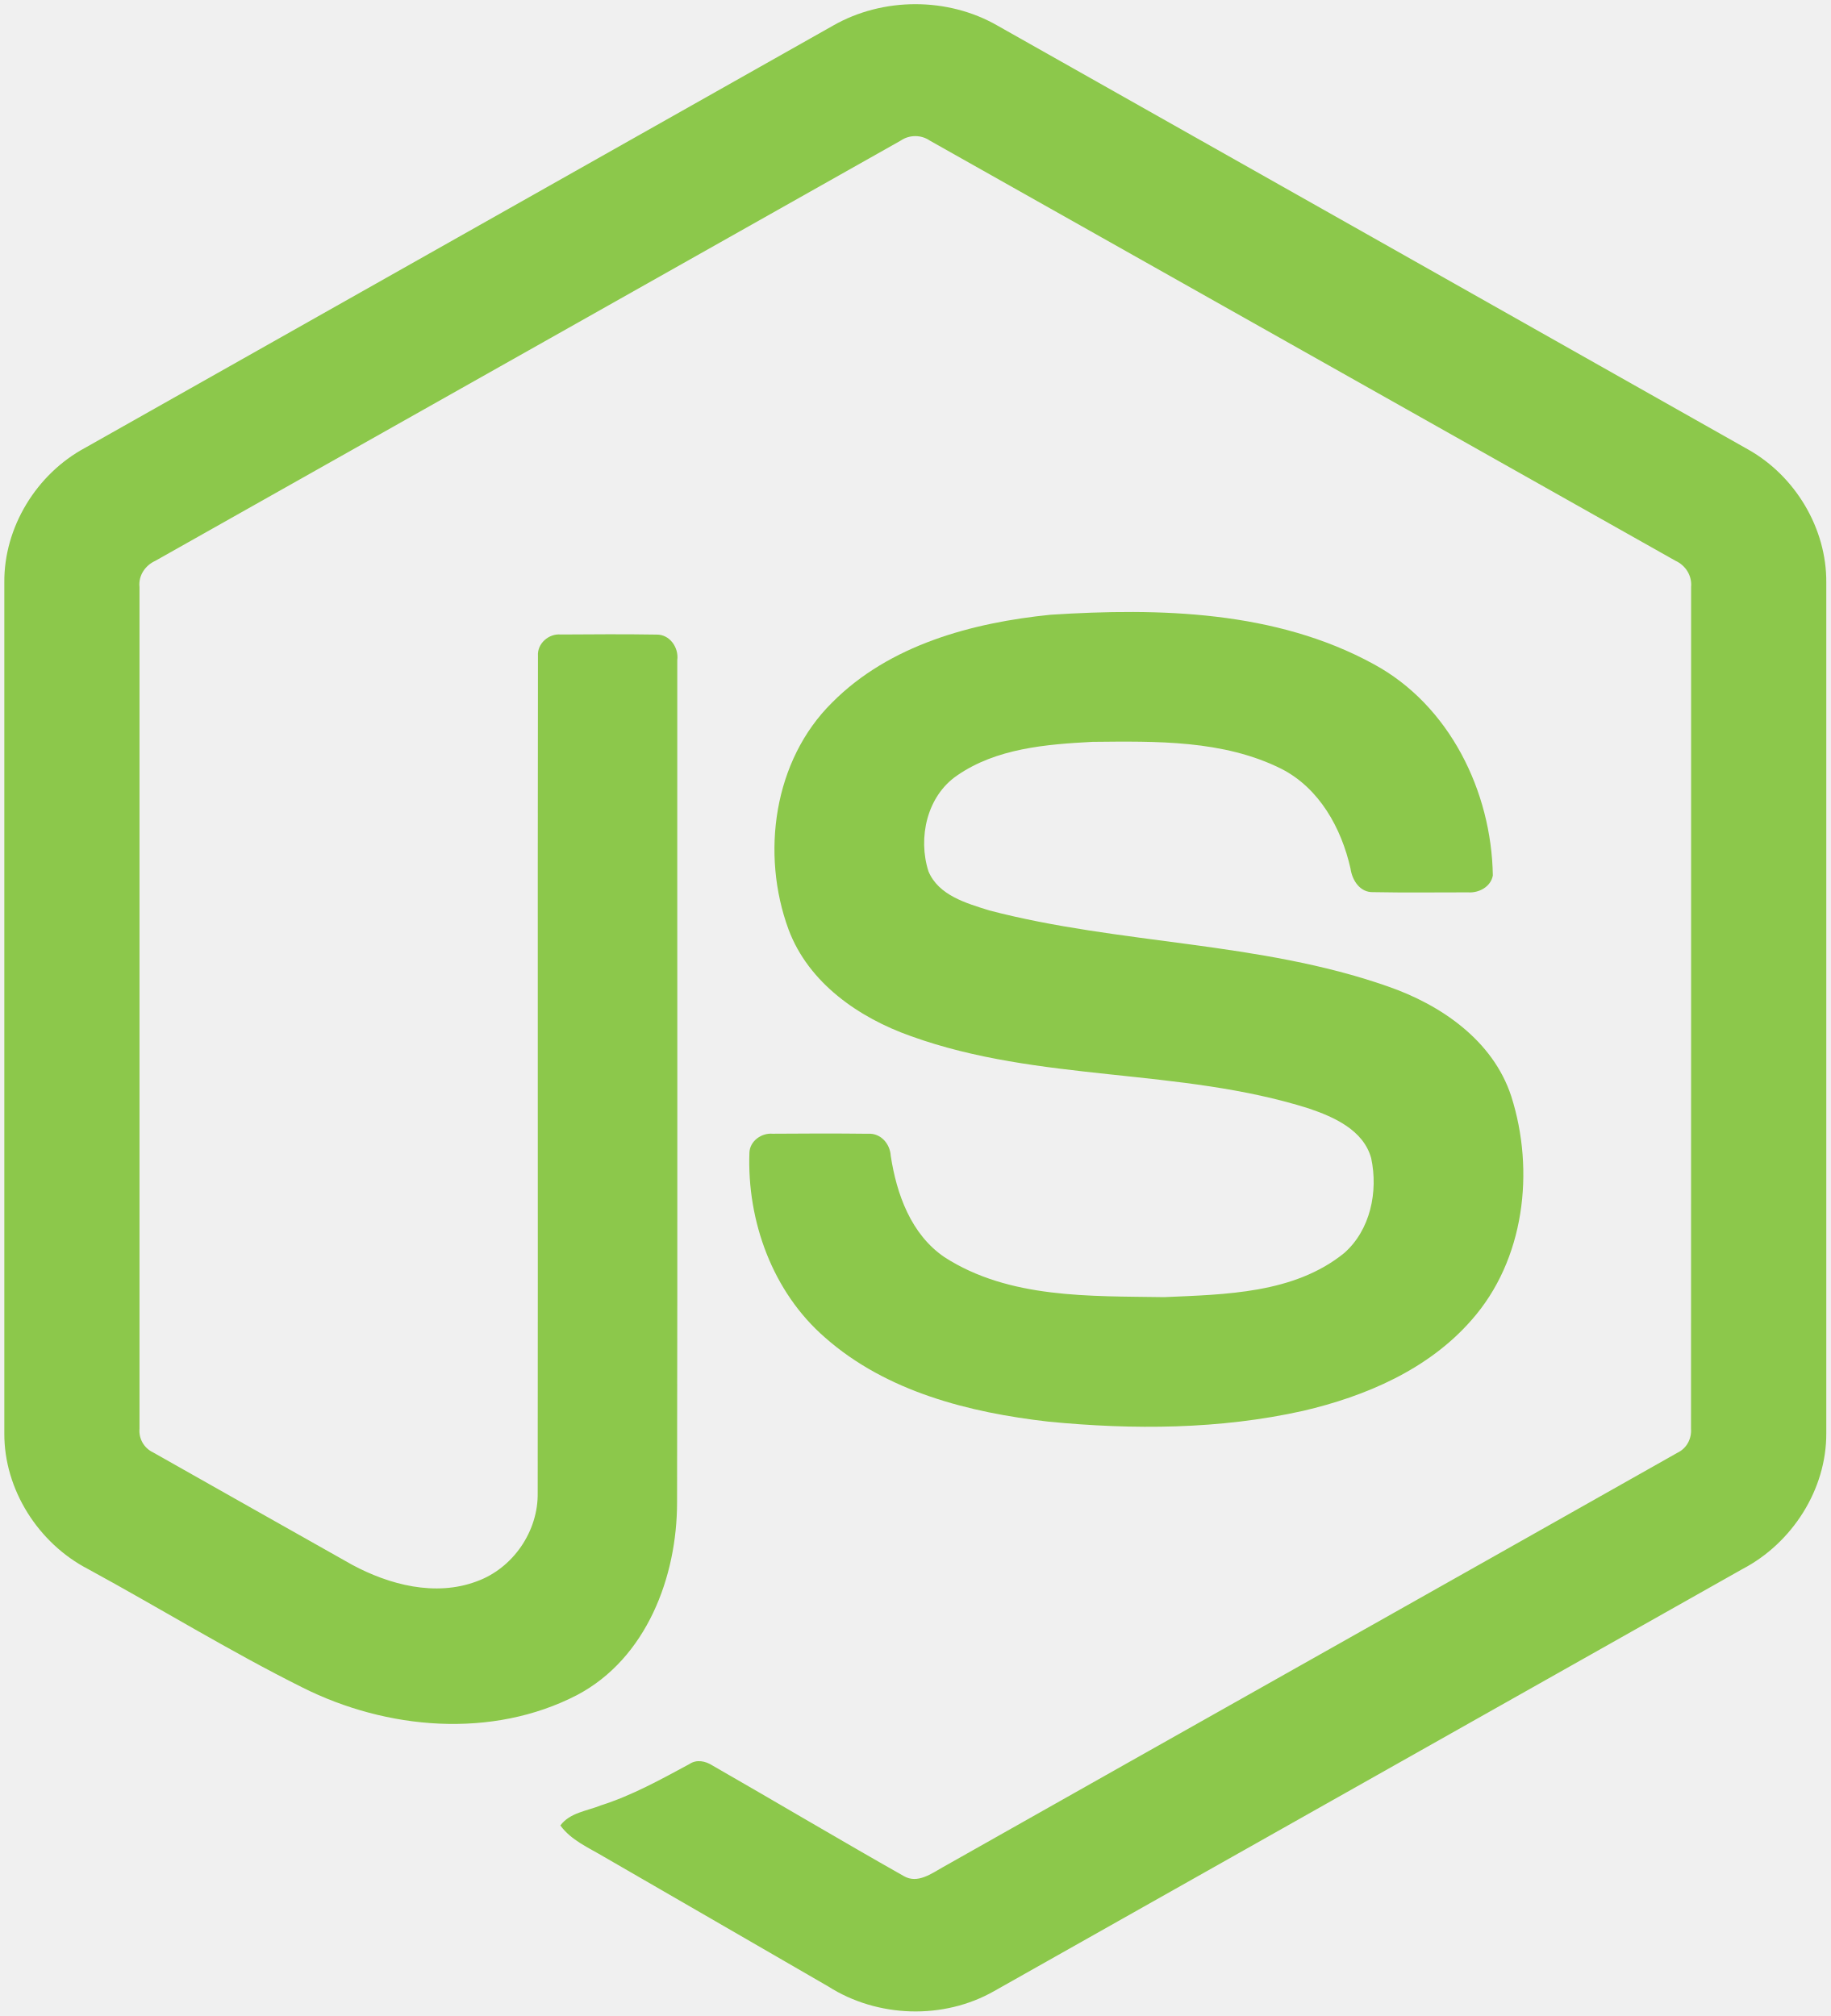
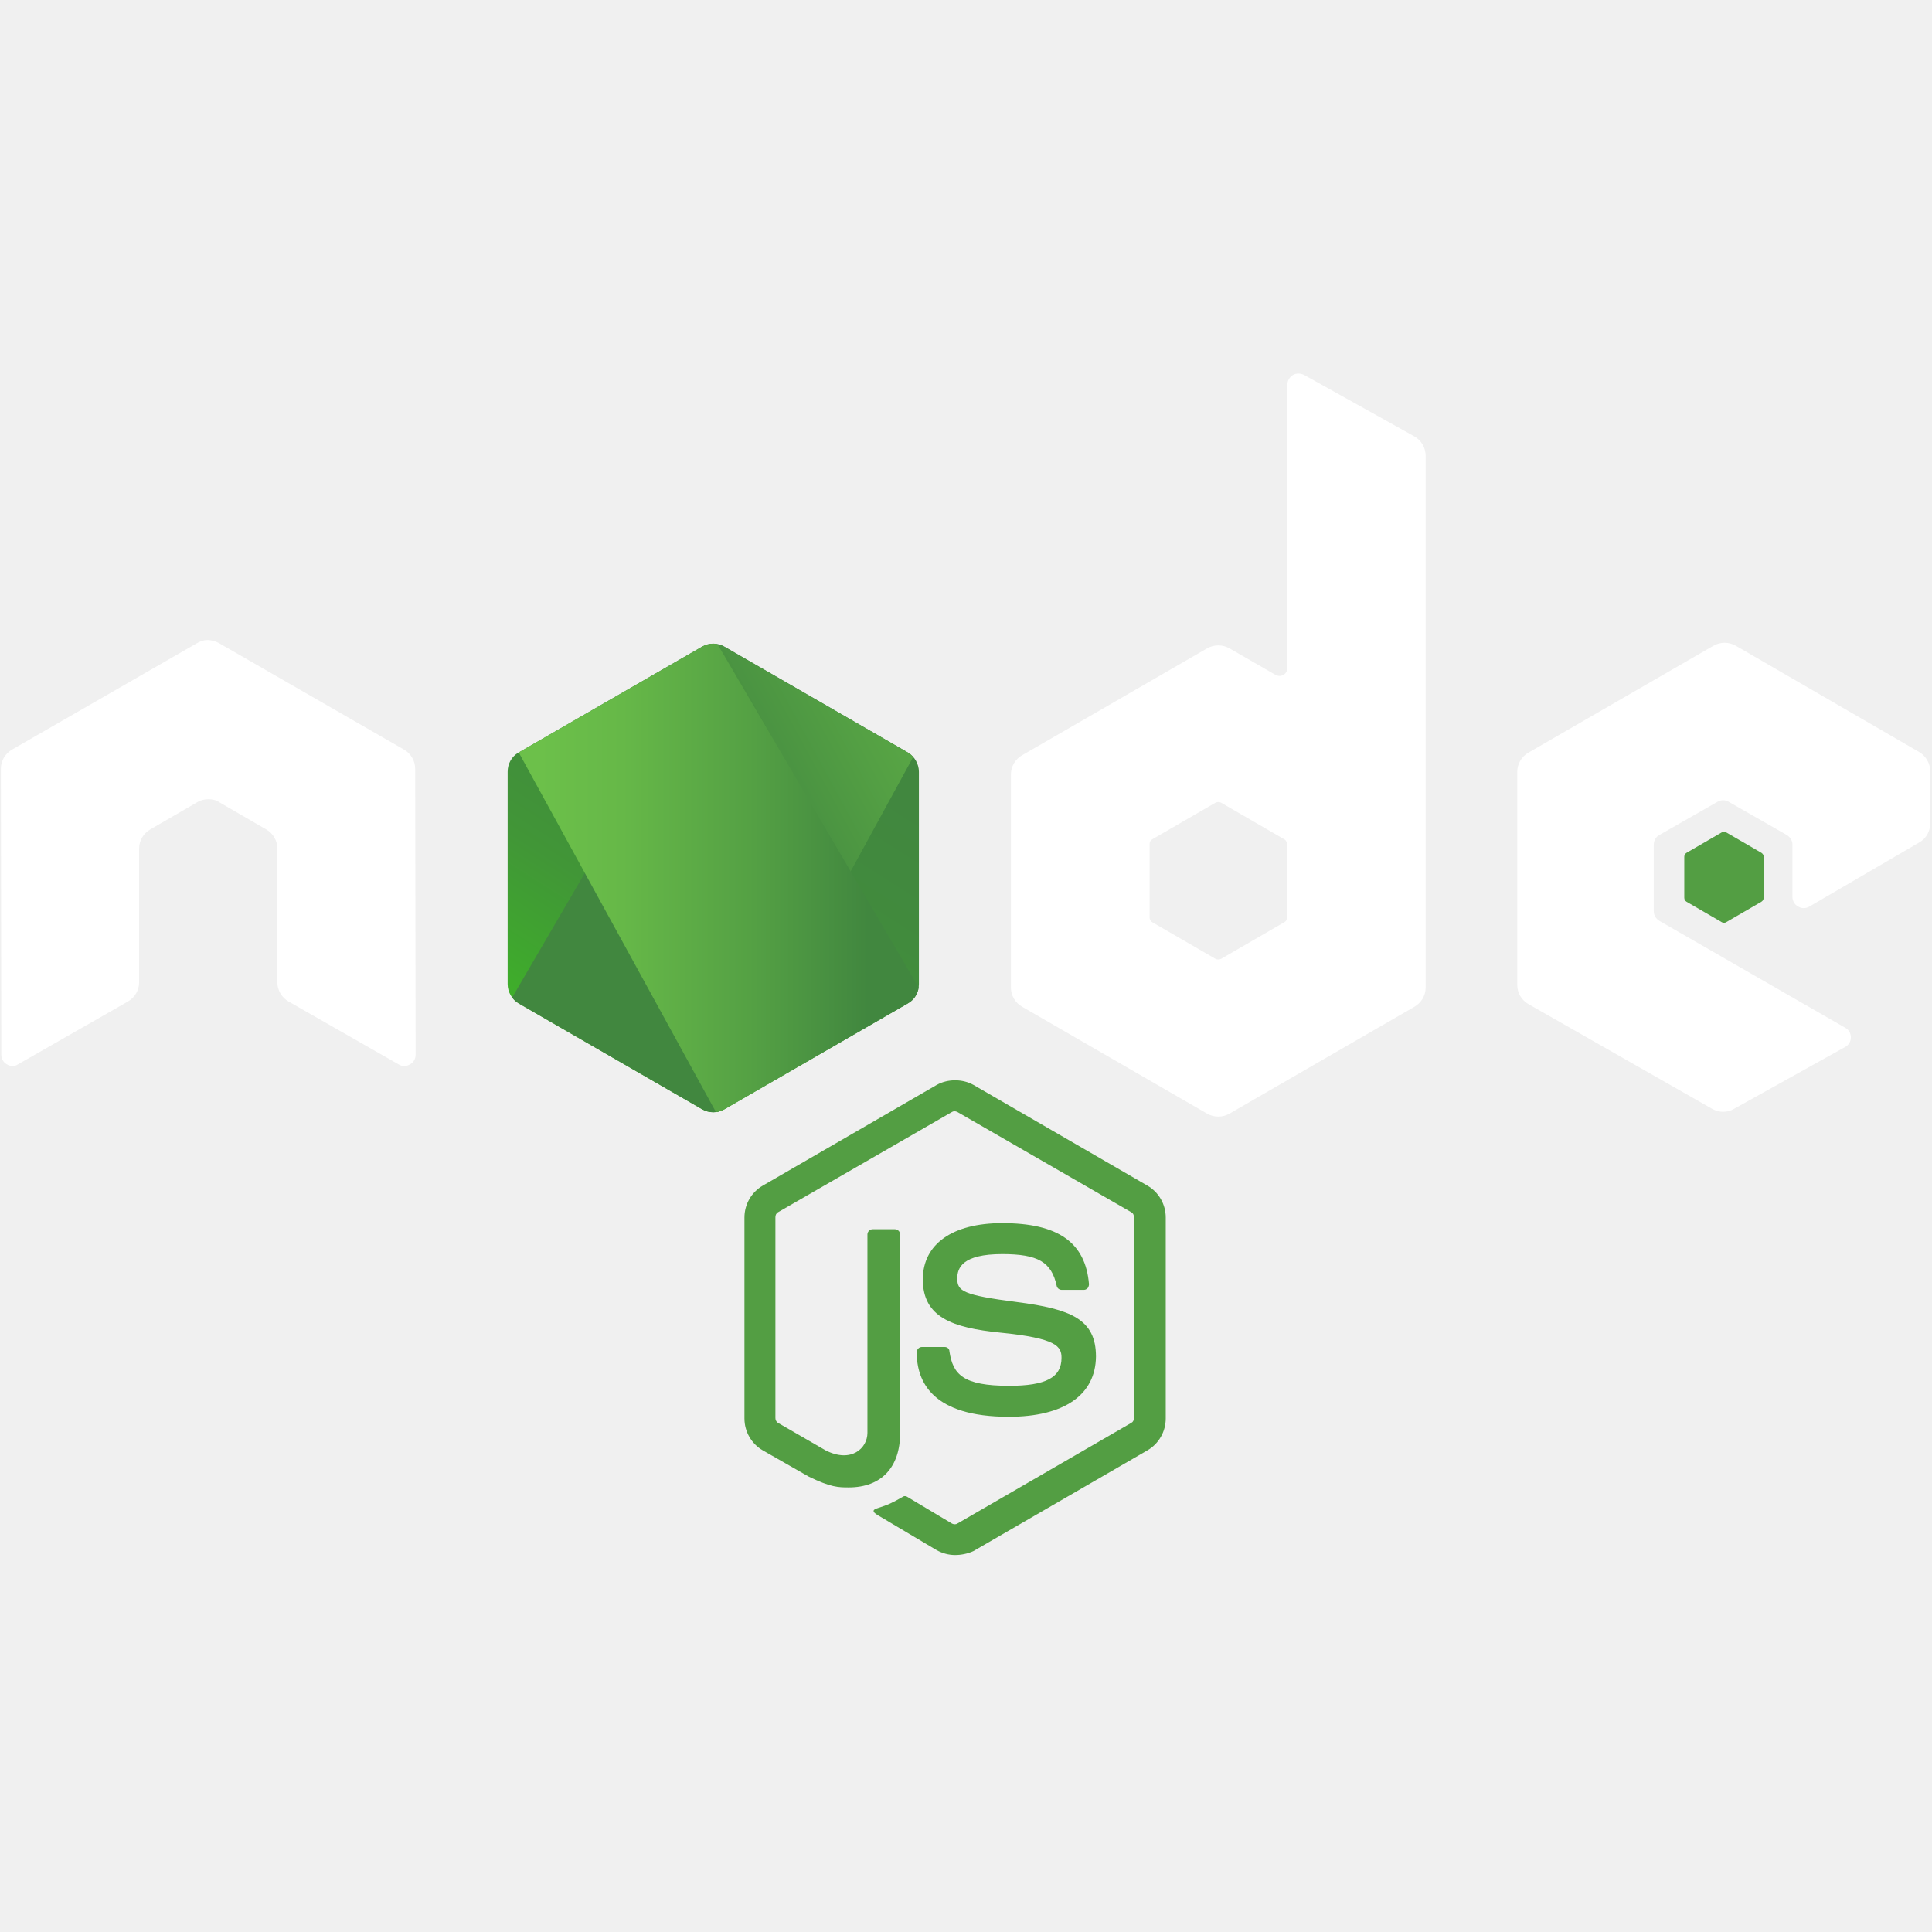
- <svg xmlns="http://www.w3.org/2000/svg" width="2270" height="2500" viewBox="0 0 256 282" preserveAspectRatio="xMinYMin meet">
-   <g fill="#8CC84B">
-     <path d="M116.504 3.58c6.962-3.985 16.03-4.003 22.986 0 34.995 19.774 70.001 39.517 104.99 59.303 6.581 3.707 10.983 11.031 10.916 18.614v118.968c.049 7.897-4.788 15.396-11.731 19.019-34.88 19.665-69.742 39.354-104.616 59.019-7.106 4.063-16.356 3.75-23.24-.646-10.457-6.062-20.932-12.094-31.39-18.15-2.137-1.274-4.546-2.288-6.055-4.36 1.334-1.798 3.719-2.022 5.657-2.807 4.365-1.388 8.374-3.616 12.384-5.778 1.014-.694 2.252-.428 3.224.193 8.942 5.127 17.805 10.403 26.777 15.481 1.914 1.105 3.852-.362 5.488-1.274 34.228-19.345 68.498-38.617 102.72-57.968 1.268-.61 1.969-1.956 1.866-3.345.024-39.245.006-78.497.012-117.742.145-1.576-.767-3.025-2.192-3.67-34.759-19.575-69.5-39.18-104.253-58.76a3.621 3.621 0 0 0-4.094-.006C91.2 39.257 56.465 58.88 21.712 78.454c-1.42.646-2.373 2.071-2.204 3.653.006 39.245 0 78.497 0 117.748a3.329 3.329 0 0 0 1.89 3.303c9.274 5.259 18.56 10.481 27.84 15.722 5.228 2.814 11.647 4.486 17.407 2.33 5.083-1.823 8.646-7.01 8.549-12.407.048-39.016-.024-78.038.036-117.048-.127-1.732 1.516-3.163 3.2-3 4.456-.03 8.918-.06 13.374.012 1.86-.042 3.14 1.823 2.91 3.568-.018 39.263.048 78.527-.03 117.79.012 10.464-4.287 21.85-13.966 26.97-11.924 6.177-26.662 4.867-38.442-1.056-10.198-5.09-19.93-11.097-29.947-16.55C5.368 215.886.555 208.357.604 200.466V81.497c-.073-7.74 4.504-15.197 11.29-18.85C46.768 42.966 81.636 23.27 116.504 3.58z" />
-     <path d="M146.928 85.99c15.21-.979 31.493-.58 45.18 6.913 10.597 5.742 16.472 17.793 16.659 29.566-.296 1.588-1.956 2.464-3.472 2.355-4.413-.006-8.827.06-13.24-.03-1.872.072-2.96-1.654-3.195-3.309-1.268-5.633-4.34-11.212-9.642-13.929-8.139-4.075-17.576-3.87-26.451-3.785-6.479.344-13.446.905-18.935 4.715-4.214 2.886-5.494 8.712-3.99 13.404 1.418 3.369 5.307 4.456 8.489 5.458 18.33 4.794 37.754 4.317 55.734 10.626 7.444 2.572 14.726 7.572 17.274 15.366 3.333 10.446 1.872 22.932-5.56 31.318-6.027 6.901-14.805 10.657-23.56 12.697-11.647 2.597-23.734 2.663-35.562 1.51-11.122-1.268-22.696-4.19-31.282-11.768-7.342-6.375-10.928-16.308-10.572-25.895.085-1.619 1.697-2.748 3.248-2.615 4.444-.036 8.888-.048 13.332.006 1.775-.127 3.091 1.407 3.182 3.08.82 5.367 2.837 11 7.517 14.182 9.032 5.827 20.365 5.428 30.707 5.591 8.568-.38 18.186-.495 25.178-6.158 3.689-3.23 4.782-8.634 3.785-13.283-1.08-3.925-5.186-5.754-8.712-6.95-18.095-5.724-37.736-3.647-55.656-10.12-7.275-2.571-14.31-7.432-17.105-14.906-3.9-10.578-2.113-23.662 6.098-31.765 8.006-8.06 19.563-11.164 30.551-12.275z" />
+ <svg xmlns="http://www.w3.org/2000/svg" xmlns:xlink="http://www.w3.org/1999/xlink" width="512px" height="512px" viewBox="0 -99 512 512" preserveAspectRatio="xMidYMid">
+   <defs>
+     <linearGradient x1="68.188%" y1="17.487%" x2="27.823%" y2="89.755%" id="b">
+       <stop stop-color="#41873F" offset="0%" />
+       <stop stop-color="#418B3D" offset="32.88%" />
+       <stop stop-color="#419637" offset="63.52%" />
+       <stop stop-color="#3FA92D" offset="93.19%" />
+       <stop stop-color="#3FAE2A" offset="100%" />
+     </linearGradient>
+     <path id="a" d="M57.903 1.85a5.957 5.957 0 0 0-5.894 0L3.352 29.933c-1.85 1.04-2.89 3.005-2.89 5.085v56.286c0 2.08 1.156 4.045 2.89 5.085l48.657 28.085a5.957 5.957 0 0 0 5.894 0l48.658-28.085c1.849-1.04 2.89-3.005 2.89-5.085V35.019c0-2.08-1.157-4.045-2.89-5.085L57.903 1.85z" />
+     <linearGradient x1="43.277%" y1="55.169%" x2="159.245%" y2="-18.306%" id="d">
+       <stop stop-color="#41873F" offset="13.76%" />
+       <stop stop-color="#54A044" offset="40.32%" />
+       <stop stop-color="#66B848" offset="71.36%" />
+       <stop stop-color="#6CC04A" offset="90.81%" />
+     </linearGradient>
+     <linearGradient x1="-4413.77%" y1="13.43%" x2="5327.93%" y2="13.43%" id="e">
+       <stop stop-color="#6CC04A" offset="9.192%" />
+       <stop stop-color="#66B848" offset="28.64%" />
+       <stop stop-color="#54A044" offset="59.68%" />
+       <stop stop-color="#41873F" offset="86.24%" />
+     </linearGradient>
+     <linearGradient x1="-4.389%" y1="49.997%" x2="101.499%" y2="49.997%" id="f">
+       <stop stop-color="#6CC04A" offset="9.192%" />
+       <stop stop-color="#66B848" offset="28.64%" />
+       <stop stop-color="#54A044" offset="59.68%" />
+       <stop stop-color="#41873F" offset="86.24%" />
+     </linearGradient>
+     <linearGradient x1="-9713.77%" y1="36.21%" x2="27.93%" y2="36.21%" id="g">
+       <stop stop-color="#6CC04A" offset="9.192%" />
+       <stop stop-color="#66B848" offset="28.64%" />
+       <stop stop-color="#54A044" offset="59.68%" />
+       <stop stop-color="#41873F" offset="86.24%" />
+     </linearGradient>
+     <linearGradient x1="-103.861%" y1="50.275%" x2="100.797%" y2="50.275%" id="h">
+       <stop stop-color="#6CC04A" offset="9.192%" />
+       <stop stop-color="#66B848" offset="28.64%" />
+       <stop stop-color="#54A044" offset="59.68%" />
+       <stop stop-color="#41873F" offset="86.24%" />
+     </linearGradient>
+     <linearGradient x1="130.613%" y1="-211.069%" x2="4.393%" y2="201.605%" id="i">
+       <stop stop-color="#41873F" offset="0%" />
+       <stop stop-color="#418B3D" offset="32.88%" />
+       <stop stop-color="#419637" offset="63.52%" />
+       <stop stop-color="#3FA92D" offset="93.19%" />
+       <stop stop-color="#3FAE2A" offset="100%" />
+     </linearGradient>
+   </defs>
+   <g fill="none">
+     <path d="M253.11 313.094c-1.733 0-3.351-.462-4.854-1.271l-15.371-9.13c-2.312-1.272-1.156-1.734-.462-1.965 3.12-1.04 3.698-1.272 6.934-3.12.347-.232.81-.116 1.156.115l11.789 7.05c.462.231 1.04.231 1.386 0l46.115-26.698c.462-.231.694-.694.694-1.271v-53.28c0-.579-.232-1.04-.694-1.272l-46.115-26.582c-.462-.232-1.04-.232-1.386 0l-46.115 26.582c-.462.231-.694.809-.694 1.271v53.28c0 .463.232 1.04.694 1.272l12.598 7.281c6.819 3.467 11.095-.578 11.095-4.623v-52.587c0-.693.578-1.387 1.387-1.387h5.894c.694 0 1.387.578 1.387 1.387v52.587c0 9.13-4.97 14.447-13.638 14.447-2.658 0-4.738 0-10.633-2.89l-12.135-6.934c-3.005-1.733-4.854-4.97-4.854-8.437v-53.28c0-3.467 1.849-6.704 4.854-8.437l46.114-26.698c2.89-1.618 6.82-1.618 9.709 0l46.114 26.698c3.005 1.733 4.855 4.97 4.855 8.437v53.28c0 3.467-1.85 6.704-4.855 8.437l-46.114 26.698c-1.503.694-3.236 1.04-4.854 1.04zm14.216-36.637c-20.225 0-24.386-9.246-24.386-17.105 0-.694.578-1.387 1.387-1.387h6.01c.693 0 1.271.462 1.271 1.156.925 6.125 3.583 9.13 15.834 9.13 9.708 0 13.87-2.196 13.87-7.397 0-3.005-1.157-5.2-16.297-6.703-12.598-1.272-20.457-4.045-20.457-14.1 0-9.362 7.86-14.91 21.035-14.91 14.793 0 22.075 5.086 23 16.18 0 .348-.116.694-.347 1.041-.232.231-.578.462-.925.462h-6.01c-.578 0-1.156-.462-1.271-1.04-1.387-6.356-4.97-8.437-14.447-8.437-10.633 0-11.905 3.699-11.905 6.472 0 3.352 1.503 4.392 15.834 6.241 14.216 1.85 20.92 4.508 20.92 14.447-.116 10.171-8.437 15.95-23.116 15.95z" fill="#539E43" />
+     <path d="M110.028 104.712c0-2.08-1.156-4.046-3.005-5.086l-49.004-28.2c-.81-.463-1.734-.694-2.658-.81h-.463c-.924 0-1.849.347-2.658.81l-49.004 28.2c-1.85 1.04-3.005 3.005-3.005 5.086l.116 75.817c0 1.04.578 2.08 1.502 2.543.925.578 2.08.578 2.89 0l29.125-16.643c1.849-1.04 3.005-3.005 3.005-5.085v-35.482c0-2.08 1.155-4.045 3.005-5.085l12.366-7.166c.925-.578 1.965-.81 3.005-.81 1.04 0 2.08.232 2.89.81l12.366 7.166c1.85 1.04 3.005 3.004 3.005 5.085v35.482c0 2.08 1.156 4.045 3.005 5.085l29.125 16.643c.925.578 2.08.578 3.005 0 .925-.463 1.503-1.503 1.503-2.543l-.116-75.817zM345.571.347c-.924-.463-2.08-.463-2.89 0-.924.578-1.502 1.502-1.502 2.542v75.125c0 .693-.346 1.386-1.04 1.849-.693.346-1.387.346-2.08 0l-12.251-7.05a5.957 5.957 0 0 0-5.895 0l-49.004 28.316c-1.849 1.04-3.005 3.005-3.005 5.085v56.516c0 2.08 1.156 4.046 3.005 5.086l49.004 28.316a5.957 5.957 0 0 0 5.895 0l49.004-28.316c1.849-1.04 3.005-3.005 3.005-5.086V21.844c0-2.196-1.156-4.16-3.005-5.201L345.572.347zm-4.507 143.776c0 .578-.231 1.04-.694 1.271l-16.758 9.708a1.714 1.714 0 0 1-1.503 0l-16.758-9.708c-.463-.231-.694-.809-.694-1.271v-19.417c0-.578.231-1.04.694-1.271l16.758-9.709a1.714 1.714 0 0 1 1.503 0l16.758 9.709c.463.23.694.809.694 1.271v19.417zM508.648 124.244c1.85-1.04 2.89-3.005 2.89-5.086v-13.753c0-2.08-1.156-4.045-2.89-5.085l-48.657-28.2a5.957 5.957 0 0 0-5.894 0l-49.004 28.315c-1.85 1.04-3.005 3.005-3.005 5.086v56.516c0 2.08 1.155 4.045 3.005 5.085l48.657 27.738c1.85 1.04 4.045 1.04 5.779 0L489 178.45c.925-.463 1.503-1.503 1.503-2.543 0-1.04-.578-2.08-1.503-2.543l-49.235-28.316c-.924-.577-1.502-1.502-1.502-2.542v-17.683c0-1.04.578-2.08 1.502-2.543l15.372-8.784a2.821 2.821 0 0 1 3.005 0l15.371 8.784c.925.578 1.503 1.502 1.503 2.543v13.869c0 1.04.578 2.08 1.502 2.542.925.578 2.08.578 3.005 0l29.125-16.99z" fill="#fff" />
+     <path d="M456.293 121.586a1.05 1.05 0 0 1 1.155 0l9.362 5.432c.347.23.578.577.578 1.04v10.864c0 .462-.231.809-.578 1.04l-9.362 5.432a1.05 1.05 0 0 1-1.155 0l-9.362-5.432c-.347-.231-.578-.578-.578-1.04v-10.864c0-.463.231-.81.578-1.04l9.362-5.432z" fill="#539E43" />
+     <g transform="translate(134.068 70.501)">
+       <mask id="c" fill="#fff">
+         <use xlink:href="#a" />
+       </mask>
+       <use fill="url(#b)" xlink:href="#a" />
+       <g mask="url(#c)">
+         <path d="M51.893 1.85L3.121 29.933C1.27 30.974 0 32.94 0 35.02v56.286c0 1.387.578 2.658 1.502 3.698L56.285 1.156c-1.387-.231-3.005-.116-4.392.693zM56.632 125.053c.462-.116.925-.347 1.387-.578l48.773-28.085c1.85-1.04 3.005-3.005 3.005-5.085V35.019c0-1.502-.694-3.005-1.734-4.045l-51.43 94.079z" />
+         <path d="M106.676 29.934L57.788 1.85a8.025 8.025 0 0 0-1.503-.578L1.502 95.12a6.082 6.082 0 0 0 1.619 1.387l48.888 28.085c1.387.809 3.005 1.04 4.507.577l51.432-94.078c-.347-.462-.81-.81-1.272-1.156z" fill="url(#d)" />
+       </g>
+       <g mask="url(#c)">
+         <path d="M109.797 91.305V35.019c0-2.08-1.271-4.045-3.12-5.085L57.786 1.85a5.106 5.106 0 0 0-1.848-.693l53.511 91.42c.231-.347.347-.809.347-1.271zM3.12 29.934C1.272 30.974 0 32.94 0 35.02v56.286c0 2.08 1.387 4.045 3.12 5.085l48.889 28.085c1.156.693 2.427.925 3.814.693L3.467 29.818l-.346.116z" />
+         <path fill="url(#e)" fill-rule="evenodd" d="M50.391.809l-.693.347h.924l-.231-.347z" transform="translate(0 -9.246)" />
+         <path d="M106.792 105.636c1.387-.809 2.427-2.196 2.89-3.698L56.053 10.402c-1.387-.231-2.89-.116-4.16.693L3.351 39.065l52.355 95.465a8.057 8.057 0 0 0 2.196-.693l48.889-28.2z" fill="url(#f)" fill-rule="evenodd" transform="translate(0 -9.246)" />
+         <path fill="url(#g)" fill-rule="evenodd" d="M111.3 104.712l-.347-.578v.809l.346-.231z" transform="translate(0 -9.246)" />
+         <path d="M106.792 105.636l-48.773 28.085a6.973 6.973 0 0 1-2.196.693l.925 1.734 54.089-31.32v-.694l-1.387-2.312c-.231 1.618-1.271 3.005-2.658 3.814z" fill="url(#h)" fill-rule="evenodd" transform="translate(0 -9.246)" />
+         <path d="M106.792 105.636l-48.773 28.085a6.973 6.973 0 0 1-2.196.693l.925 1.734 54.089-31.32v-.694l-1.387-2.312c-.231 1.618-1.271 3.005-2.658 3.814z" fill="url(#i)" fill-rule="evenodd" transform="translate(0 -9.246)" />
+       </g>
+     </g>
  </g>
</svg>
